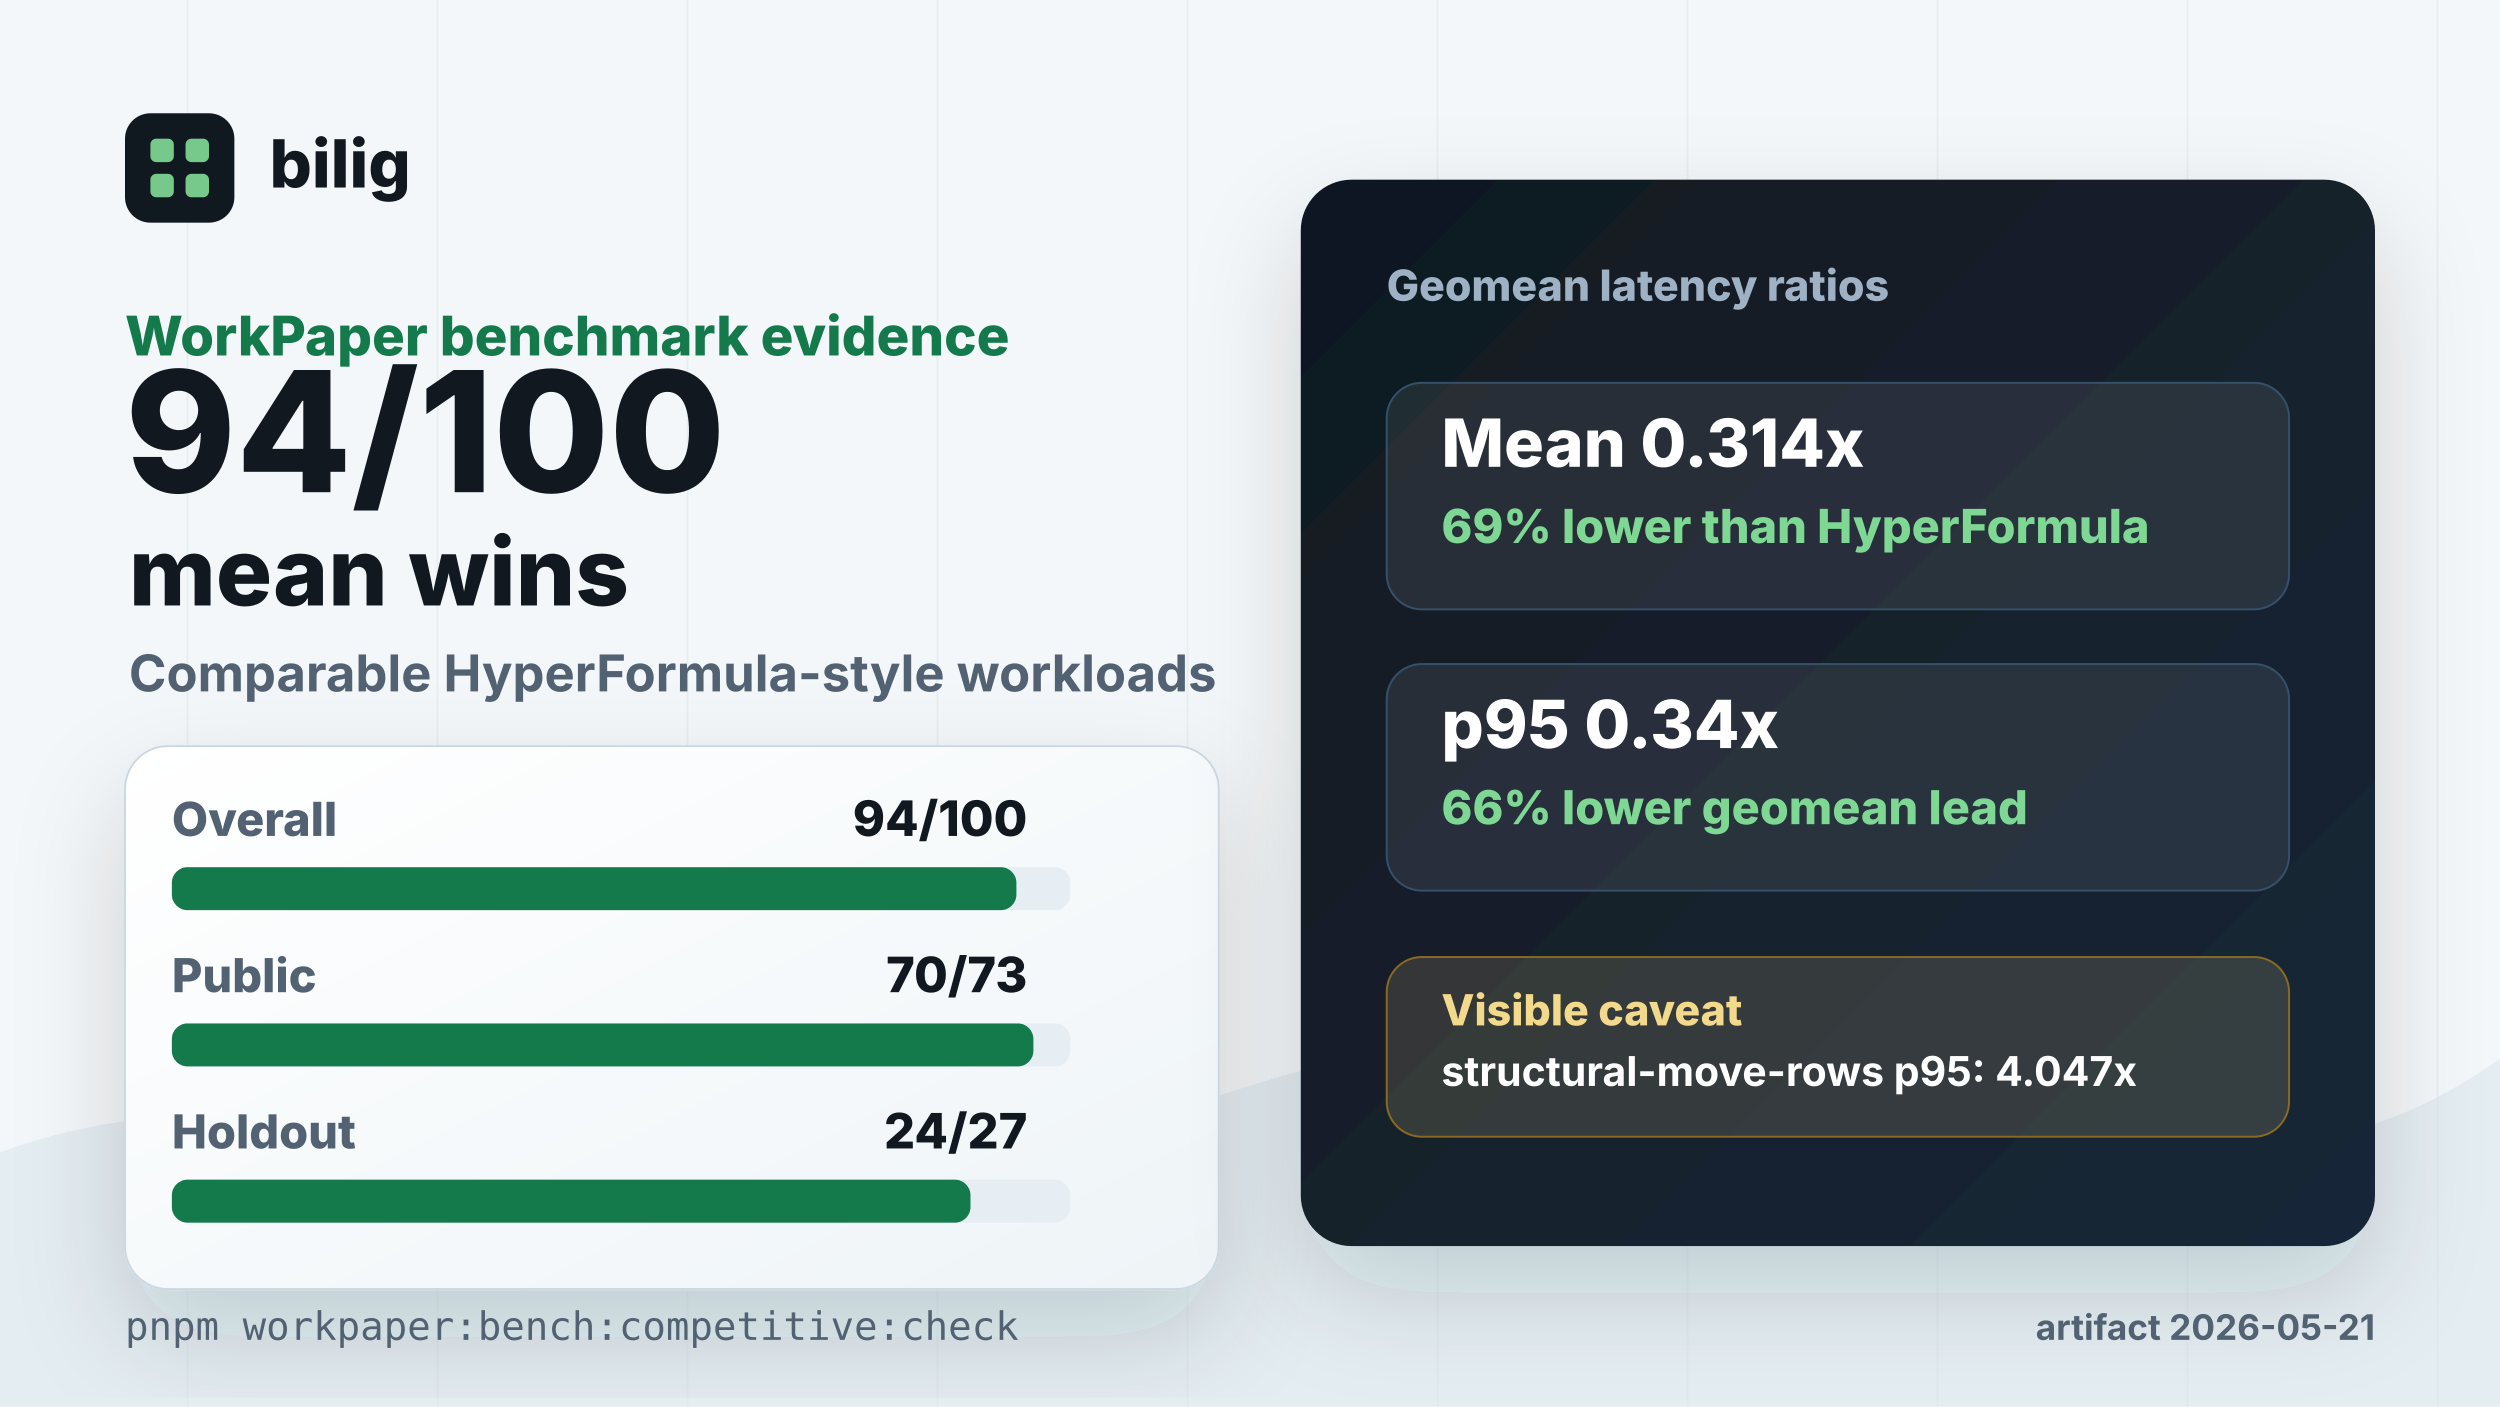
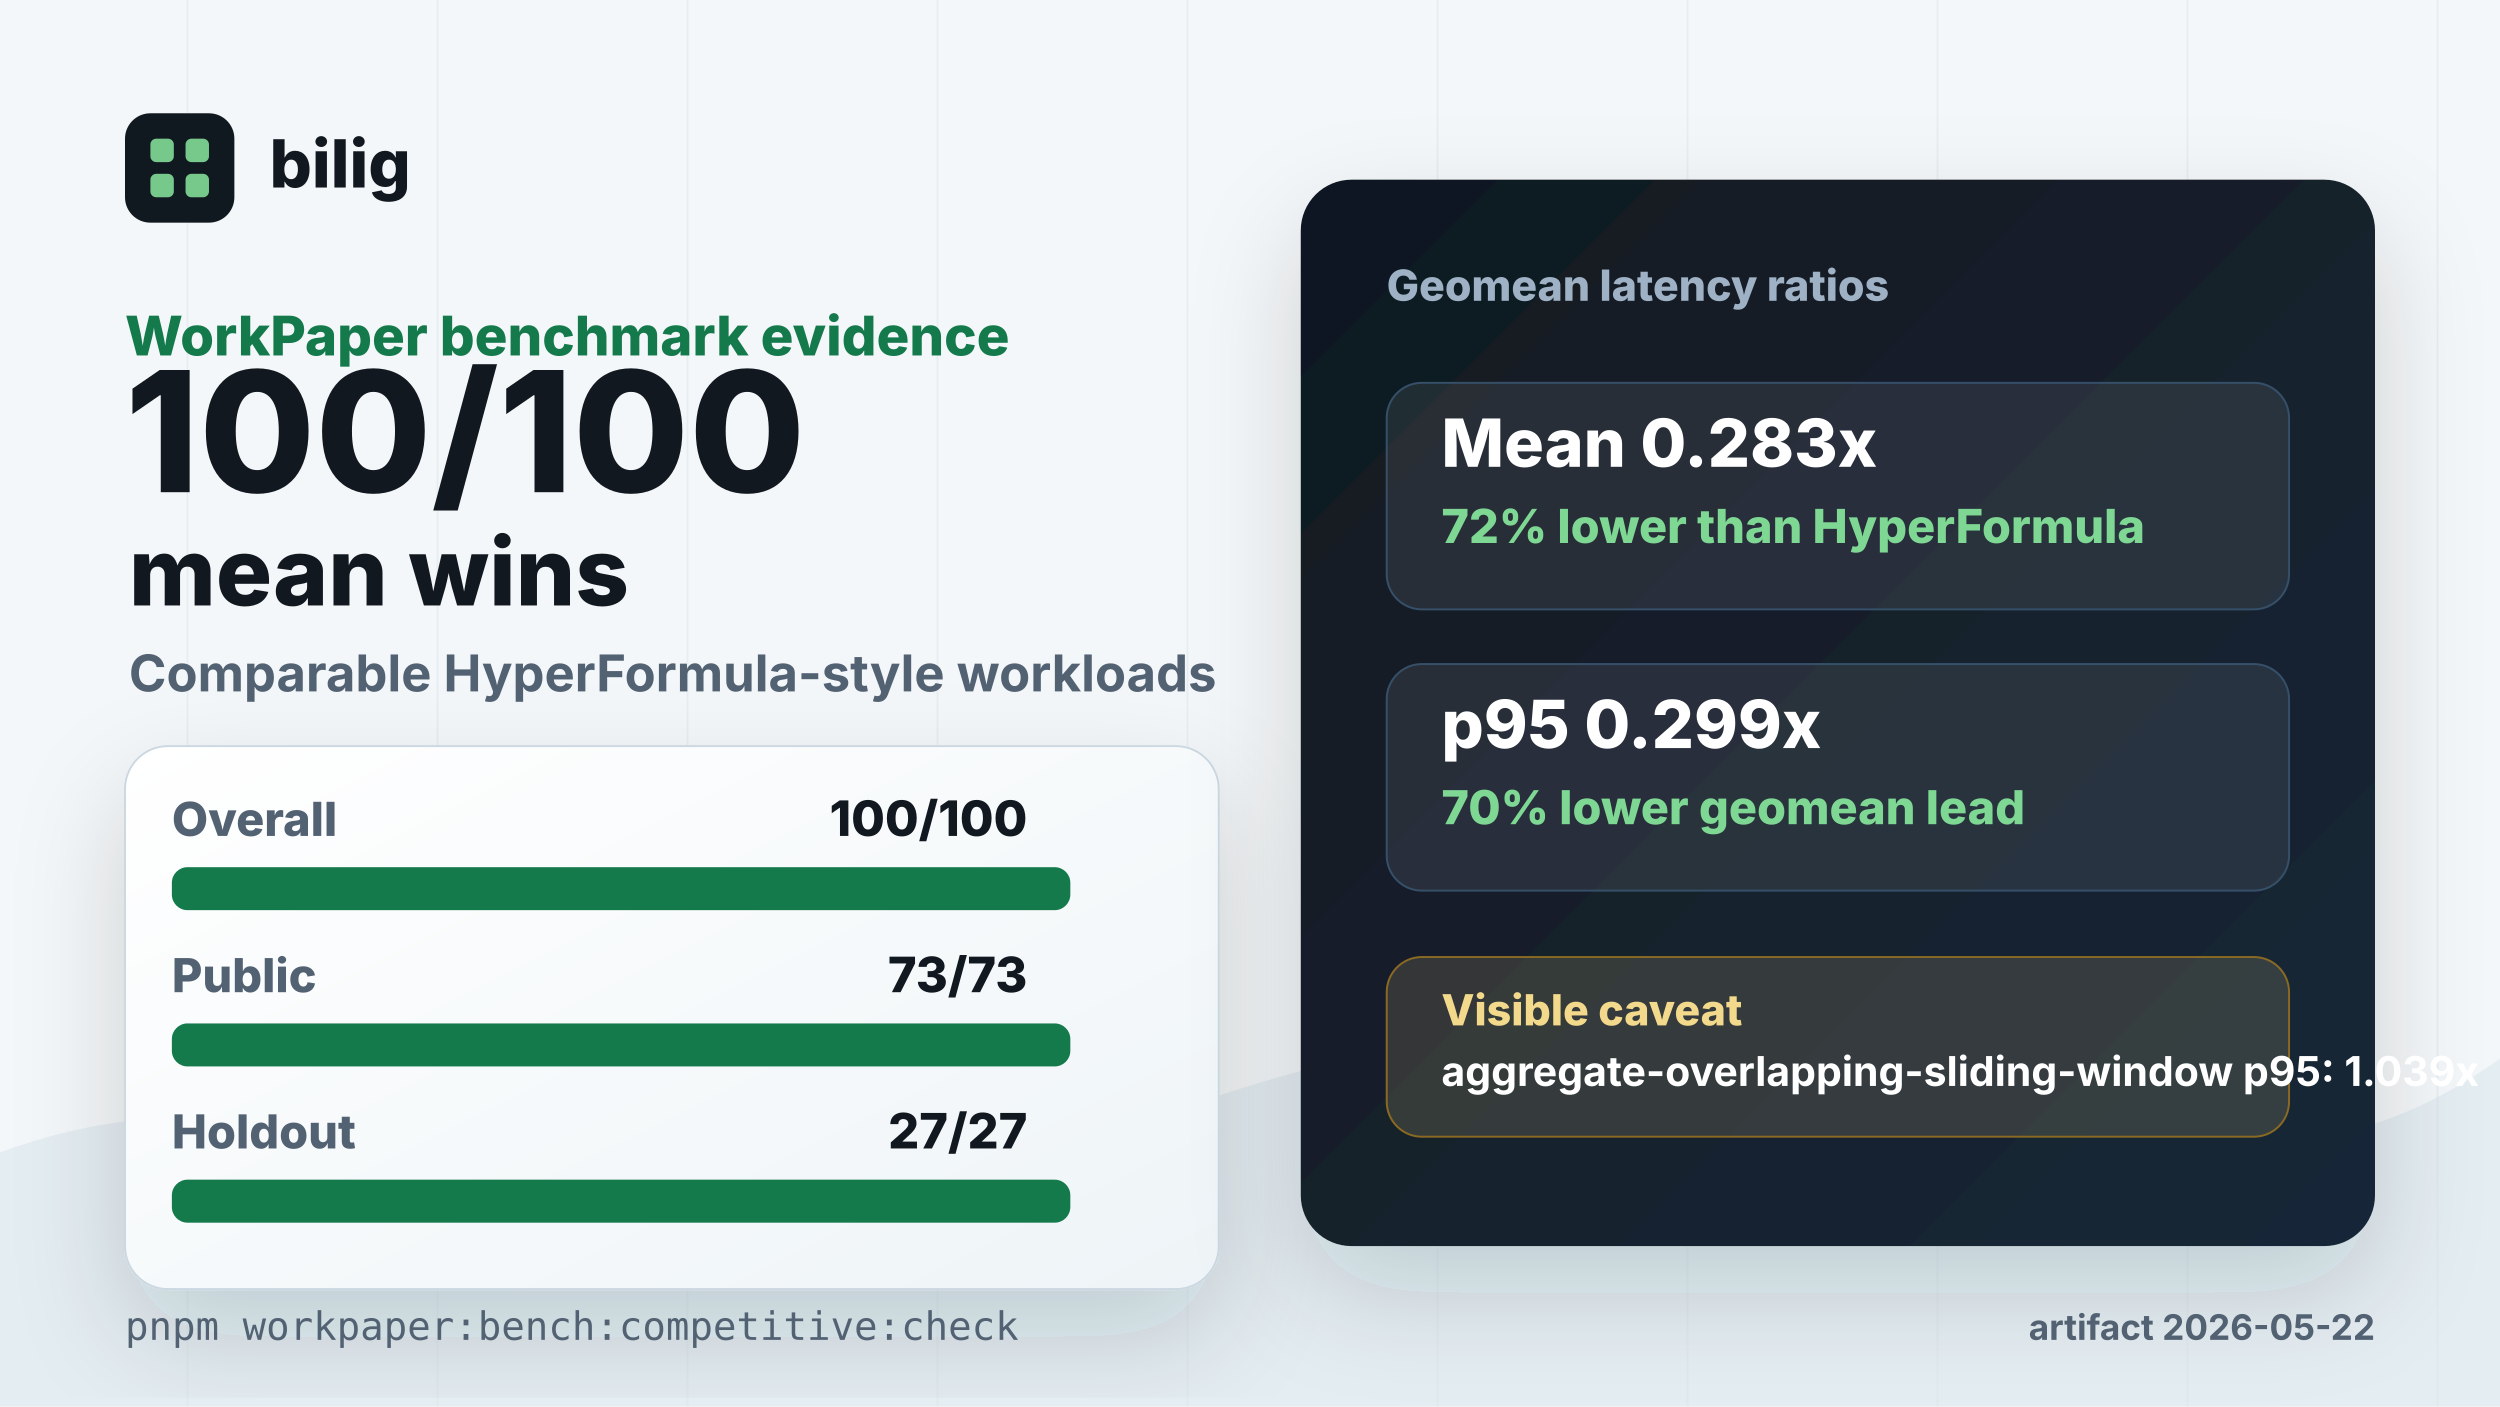
<svg xmlns="http://www.w3.org/2000/svg" width="1280" height="720" viewBox="0 0 1280 720">
  <defs>
    <linearGradient id="panel" x1="0" x2="1" y1="0" y2="1">
      <stop offset="0" stop-color="#ffffff" />
      <stop offset="1" stop-color="#eef4f7" />
    </linearGradient>
    <linearGradient id="dark" x1="0" x2="1" y1="0" y2="1">
      <stop offset="0" stop-color="#101820" />
      <stop offset="1" stop-color="#192838" />
    </linearGradient>
    <filter id="shadow" x="-20%" y="-20%" width="140%" height="140%">
      <feDropShadow dx="0" dy="24" stdDeviation="28" flood-color="#102033" flood-opacity="0.16" />
    </filter>
  </defs>
  <rect width="1280" height="720" fill="#f4f7f9" />
  <path d="M0 590 C190 520 340 674 520 600 C700 526 814 502 1000 560 C1135 602 1210 592 1280 542 L1280 720 L0 720 Z" fill="#e4edf2" />
  <g opacity="0.5" stroke="#d9e3ea" stroke-width="1">
    <path d="M96 0 V720" />
    <path d="M224 0 V720" />
    <path d="M352 0 V720" />
    <path d="M480 0 V720" />
    <path d="M608 0 V720" />
    <path d="M736 0 V720" />
    <path d="M864 0 V720" />
    <path d="M992 0 V720" />
    <path d="M1120 0 V720" />
    <path d="M1248 0 V720" />
  </g>
  <g transform="translate(64 58)">
    <rect x="0" y="0" width="56" height="56" rx="13" fill="#101820" />
    <rect x="13" y="13" width="12" height="12" rx="3" fill="#77c98b" />
    <rect x="31" y="13" width="12" height="12" rx="3" fill="#77c98b" />
    <rect x="13" y="31" width="12" height="12" rx="3" fill="#77c98b" />
    <rect x="31" y="31" width="12" height="12" rx="3" fill="#77c98b" />
    <text x="74" y="38" fill="#111820" font-family="Inter, Arial, Helvetica, sans-serif" font-size="34" font-weight="820">bilig</text>
  </g>
  <text x="64" y="182" fill="#147a4b" font-family="Inter, Arial, Helvetica, sans-serif" font-size="28" font-weight="820">WorkPaper benchmark evidence</text>
-   <text x="64" y="252" fill="#111820" font-family="Inter, Arial, Helvetica, sans-serif" font-size="86" font-weight="830" letter-spacing="0">94/100</text>
+   <text x="64" y="252" fill="#111820" font-family="Inter, Arial, Helvetica, sans-serif" font-size="86" font-weight="830" letter-spacing="0">100/100</text>
  <text x="66" y="310" fill="#111820" font-family="Inter, Arial, Helvetica, sans-serif" font-size="48" font-weight="800" letter-spacing="0">mean wins</text>
  <text x="66" y="354" fill="#526273" font-family="Inter, Arial, Helvetica, sans-serif" font-size="26" font-weight="650">Comparable HyperFormula-style workloads</text>
  <g filter="url(#shadow)">
    <rect x="64" y="382" width="560" height="278" rx="22" fill="url(#panel)" stroke="#cbd8e2" />
  </g>
  <g transform="translate(88 428)">
    <text x="0" y="0" fill="#526273" font-family="Inter, Arial, Helvetica, sans-serif" font-size="24" font-weight="760">Overall</text>
-     <text x="438" y="0" text-anchor="end" fill="#111820" font-family="Inter, Arial, Helvetica, sans-serif" font-size="25" font-weight="820">94/100</text>
+     <text x="438" y="0" text-anchor="end" fill="#111820" font-family="Inter, Arial, Helvetica, sans-serif" font-size="25" font-weight="820">100/100</text>
    <rect x="0" y="16" width="460" height="22" rx="8" fill="#e6edf3" />
-     <rect x="0" y="16" width="432.40" height="22" rx="8" fill="#147a4b" />
+     <rect x="0" y="16" width="460.00" height="22" rx="8" fill="#147a4b" />
  </g>
  <g transform="translate(88 508)">
    <text x="0" y="0" fill="#526273" font-family="Inter, Arial, Helvetica, sans-serif" font-size="24" font-weight="760">Public</text>
-     <text x="438" y="0" text-anchor="end" fill="#111820" font-family="Inter, Arial, Helvetica, sans-serif" font-size="25" font-weight="820">70/73</text>
+     <text x="438" y="0" text-anchor="end" fill="#111820" font-family="Inter, Arial, Helvetica, sans-serif" font-size="25" font-weight="820">73/73</text>
    <rect x="0" y="16" width="460" height="22" rx="8" fill="#e6edf3" />
-     <rect x="0" y="16" width="441.10" height="22" rx="8" fill="#147a4b" />
+     <rect x="0" y="16" width="460.00" height="22" rx="8" fill="#147a4b" />
  </g>
  <g transform="translate(88 588)">
    <text x="0" y="0" fill="#526273" font-family="Inter, Arial, Helvetica, sans-serif" font-size="24" font-weight="760">Holdout</text>
-     <text x="438" y="0" text-anchor="end" fill="#111820" font-family="Inter, Arial, Helvetica, sans-serif" font-size="25" font-weight="820">24/27</text>
+     <text x="438" y="0" text-anchor="end" fill="#111820" font-family="Inter, Arial, Helvetica, sans-serif" font-size="25" font-weight="820">27/27</text>
    <rect x="0" y="16" width="460" height="22" rx="8" fill="#e6edf3" />
-     <rect x="0" y="16" width="408.89" height="22" rx="8" fill="#147a4b" />
+     <rect x="0" y="16" width="460.00" height="22" rx="8" fill="#147a4b" />
  </g>
  <g filter="url(#shadow)">
    <rect x="666" y="92" width="550" height="546" rx="26" fill="url(#dark)" />
  </g>
  <text x="710" y="154" fill="#9fb2c5" font-family="Inter, Arial, Helvetica, sans-serif" font-size="22" font-weight="760">Geomean latency ratios</text>
  <g transform="translate(710 196)">
    <rect x="0" y="0" width="462" height="116" rx="18" fill="#ffffff" fill-opacity="0.08" stroke="#36506a" />
-     <text x="28" y="43" fill="#ffffff" font-family="Inter, Arial, Helvetica, sans-serif" font-size="34" font-weight="840">Mean 0.314x</text>
-     <text x="28" y="82" fill="#7ed894" font-family="Inter, Arial, Helvetica, sans-serif" font-size="24" font-weight="780">69% lower than HyperFormula</text>
+     <text x="28" y="43" fill="#ffffff" font-family="Inter, Arial, Helvetica, sans-serif" font-size="34" font-weight="840">Mean 0.283x</text>
+     <text x="28" y="82" fill="#7ed894" font-family="Inter, Arial, Helvetica, sans-serif" font-size="24" font-weight="780">72% lower than HyperFormula</text>
  </g>
  <g transform="translate(710 340)">
    <rect x="0" y="0" width="462" height="116" rx="18" fill="#ffffff" fill-opacity="0.08" stroke="#36506a" />
-     <text x="28" y="43" fill="#ffffff" font-family="Inter, Arial, Helvetica, sans-serif" font-size="34" font-weight="840">p95 0.34x</text>
-     <text x="28" y="82" fill="#7ed894" font-family="Inter, Arial, Helvetica, sans-serif" font-size="24" font-weight="780">66% lower geomean lead</text>
+     <text x="28" y="43" fill="#ffffff" font-family="Inter, Arial, Helvetica, sans-serif" font-size="34" font-weight="840">p95 0.299x</text>
+     <text x="28" y="82" fill="#7ed894" font-family="Inter, Arial, Helvetica, sans-serif" font-size="24" font-weight="780">70% lower geomean lead</text>
  </g>
  <g transform="translate(710 490)">
    <rect x="0" y="0" width="462" height="92" rx="18" fill="#f4d991" fill-opacity="0.14" stroke="#8a6a23" />
    <text x="28" y="35" fill="#f3d98b" font-family="Inter, Arial, Helvetica, sans-serif" font-size="22" font-weight="820">Visible caveat</text>
-     <text x="28" y="66" fill="#ffffff" font-family="Inter, Arial, Helvetica, sans-serif" font-size="21" font-weight="650">structural-move-rows p95: 4.047x</text>
+     <text x="28" y="66" fill="#ffffff" font-family="Inter, Arial, Helvetica, sans-serif" font-size="21" font-weight="650">aggregate-overlapping-sliding-window p95: 1.039x</text>
  </g>
  <text x="64" y="686" fill="#526273" font-family="SFMono-Regular, Menlo, Consolas, monospace" font-size="20">pnpm workpaper:bench:competitive:check</text>
-   <text x="1216" y="686" text-anchor="end" fill="#526273" font-family="Inter, Arial, Helvetica, sans-serif" font-size="18" font-weight="650">artifact 2026-05-21</text>
+   <text x="1216" y="686" text-anchor="end" fill="#526273" font-family="Inter, Arial, Helvetica, sans-serif" font-size="18" font-weight="650">artifact 2026-05-22</text>
</svg>
